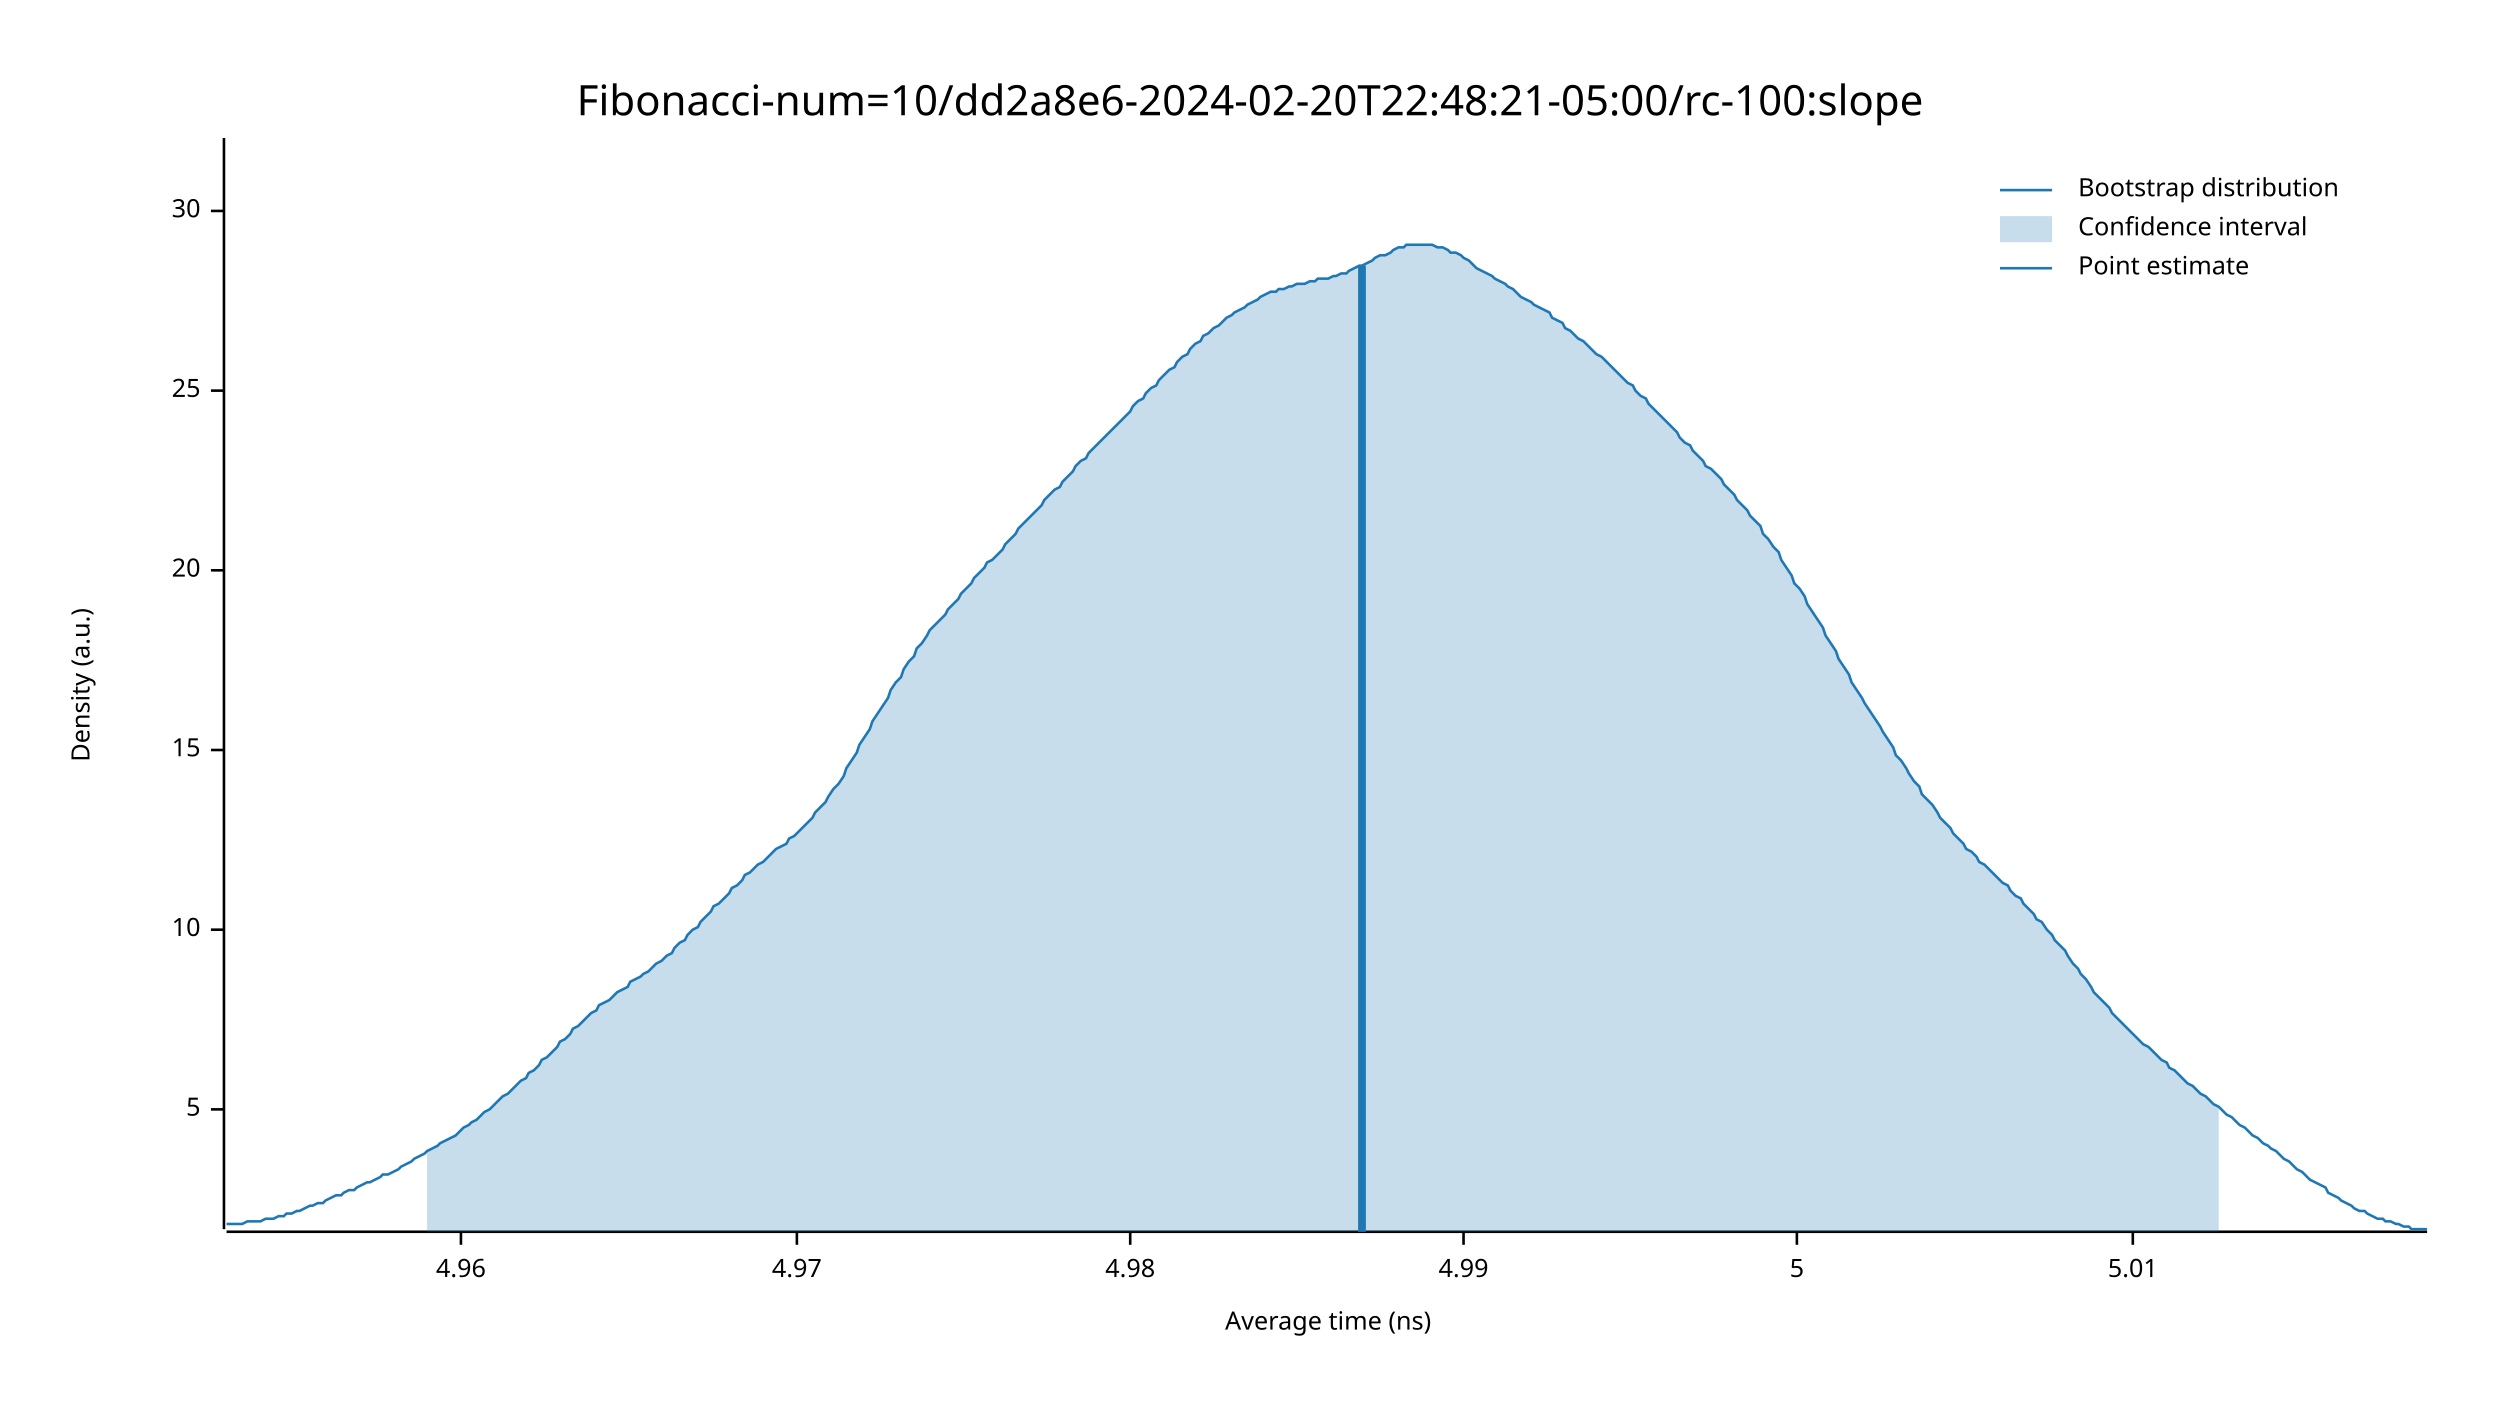
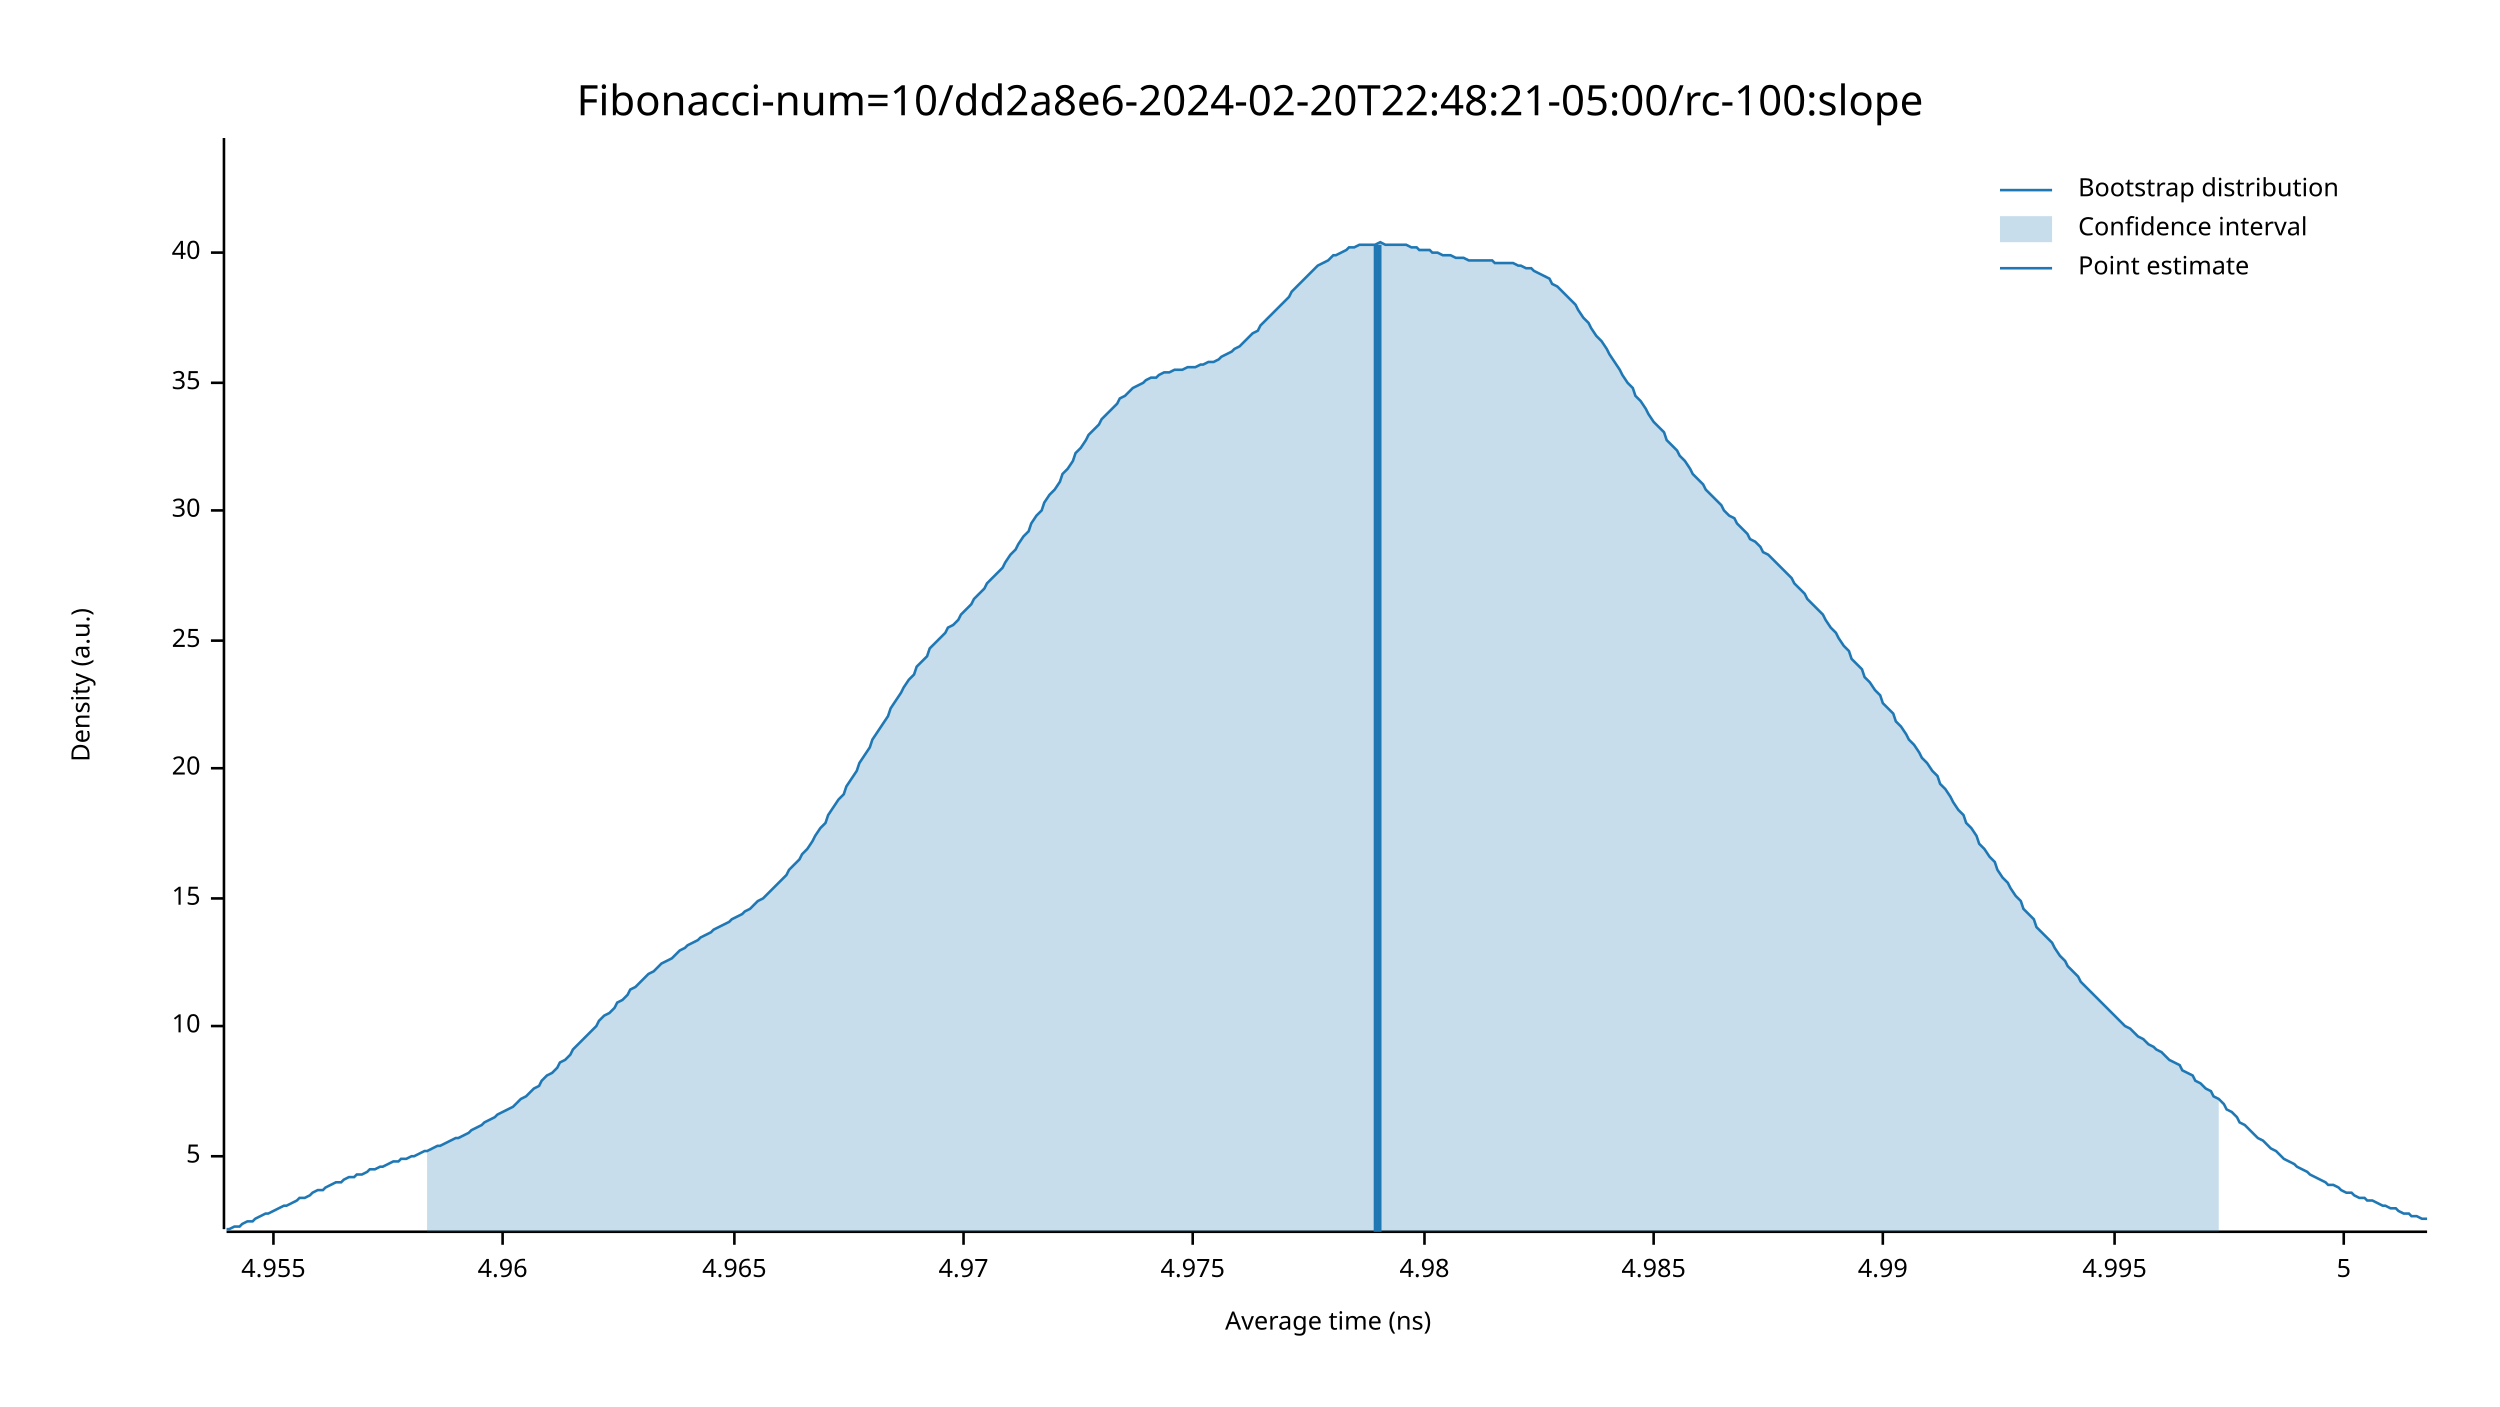
<svg xmlns="http://www.w3.org/2000/svg" width="960" height="540" viewBox="0 0 960 540">
  <text x="480" y="32" dy="0.76em" text-anchor="middle" font-family="sans-serif" font-size="16.129" opacity="1" fill="#000000">
Fibonacci-num=10/dd2a8e6-2024-02-20T22:48:21-05:00/rc-100:slope
</text>
  <text x="27" y="263" dy="0.76em" text-anchor="middle" font-family="sans-serif" font-size="9.677" opacity="1" fill="#000000" transform="rotate(270, 27, 263)">
Density (a.u.)
</text>
  <text x="510" y="513" dy="-0.5ex" text-anchor="middle" font-family="sans-serif" font-size="9.677" opacity="1" fill="#000000">
Average time (ns)
</text>
  <polyline fill="none" opacity="1" stroke="#000000" stroke-width="1" points="86,53 86,472 " />
-   <text x="77" y="426" dy="0.5ex" text-anchor="end" font-family="sans-serif" font-size="9.677" opacity="1" fill="#000000">
+   <text x="77" y="444" dy="0.5ex" text-anchor="end" font-family="sans-serif" font-size="9.677" opacity="1" fill="#000000">
5
</text>
-   <polyline fill="none" opacity="1" stroke="#000000" stroke-width="1" points="81,426 86,426 " />
-   <text x="77" y="357" dy="0.5ex" text-anchor="end" font-family="sans-serif" font-size="9.677" opacity="1" fill="#000000">
+   <polyline fill="none" opacity="1" stroke="#000000" stroke-width="1" points="81,444 86,444 " />
+   <text x="77" y="394" dy="0.5ex" text-anchor="end" font-family="sans-serif" font-size="9.677" opacity="1" fill="#000000">
10
</text>
-   <polyline fill="none" opacity="1" stroke="#000000" stroke-width="1" points="81,357 86,357 " />
-   <text x="77" y="288" dy="0.5ex" text-anchor="end" font-family="sans-serif" font-size="9.677" opacity="1" fill="#000000">
+   <polyline fill="none" opacity="1" stroke="#000000" stroke-width="1" points="81,394 86,394 " />
+   <text x="77" y="345" dy="0.5ex" text-anchor="end" font-family="sans-serif" font-size="9.677" opacity="1" fill="#000000">
15
</text>
-   <polyline fill="none" opacity="1" stroke="#000000" stroke-width="1" points="81,288 86,288 " />
-   <text x="77" y="219" dy="0.5ex" text-anchor="end" font-family="sans-serif" font-size="9.677" opacity="1" fill="#000000">
+   <polyline fill="none" opacity="1" stroke="#000000" stroke-width="1" points="81,345 86,345 " />
+   <text x="77" y="295" dy="0.5ex" text-anchor="end" font-family="sans-serif" font-size="9.677" opacity="1" fill="#000000">
20
</text>
-   <polyline fill="none" opacity="1" stroke="#000000" stroke-width="1" points="81,219 86,219 " />
-   <text x="77" y="150" dy="0.5ex" text-anchor="end" font-family="sans-serif" font-size="9.677" opacity="1" fill="#000000">
+   <polyline fill="none" opacity="1" stroke="#000000" stroke-width="1" points="81,295 86,295 " />
+   <text x="77" y="246" dy="0.5ex" text-anchor="end" font-family="sans-serif" font-size="9.677" opacity="1" fill="#000000">
25
</text>
-   <polyline fill="none" opacity="1" stroke="#000000" stroke-width="1" points="81,150 86,150 " />
-   <text x="77" y="81" dy="0.5ex" text-anchor="end" font-family="sans-serif" font-size="9.677" opacity="1" fill="#000000">
+   <polyline fill="none" opacity="1" stroke="#000000" stroke-width="1" points="81,246 86,246 " />
+   <text x="77" y="196" dy="0.5ex" text-anchor="end" font-family="sans-serif" font-size="9.677" opacity="1" fill="#000000">
30
</text>
-   <polyline fill="none" opacity="1" stroke="#000000" stroke-width="1" points="81,81 86,81 " />
+   <polyline fill="none" opacity="1" stroke="#000000" stroke-width="1" points="81,196 86,196 " />
+   <text x="77" y="147" dy="0.5ex" text-anchor="end" font-family="sans-serif" font-size="9.677" opacity="1" fill="#000000">
+ 35
+ </text>
+   <polyline fill="none" opacity="1" stroke="#000000" stroke-width="1" points="81,147 86,147 " />
+   <text x="77" y="97" dy="0.5ex" text-anchor="end" font-family="sans-serif" font-size="9.677" opacity="1" fill="#000000">
+ 40
+ </text>
+   <polyline fill="none" opacity="1" stroke="#000000" stroke-width="1" points="81,97 86,97 " />
  <polyline fill="none" opacity="1" stroke="#000000" stroke-width="1" points="87,473 932,473 " />
-   <text x="177" y="483" dy="0.76em" text-anchor="middle" font-family="sans-serif" font-size="9.677" opacity="1" fill="#000000">
+   <text x="105" y="483" dy="0.76em" text-anchor="middle" font-family="sans-serif" font-size="9.677" opacity="1" fill="#000000">
+ 4.955
+ </text>
+   <polyline fill="none" opacity="1" stroke="#000000" stroke-width="1" points="105,473 105,478 " />
+   <text x="193" y="483" dy="0.76em" text-anchor="middle" font-family="sans-serif" font-size="9.677" opacity="1" fill="#000000">
4.96
</text>
-   <polyline fill="none" opacity="1" stroke="#000000" stroke-width="1" points="177,473 177,478 " />
-   <text x="306" y="483" dy="0.76em" text-anchor="middle" font-family="sans-serif" font-size="9.677" opacity="1" fill="#000000">
+   <polyline fill="none" opacity="1" stroke="#000000" stroke-width="1" points="193,473 193,478 " />
+   <text x="282" y="483" dy="0.76em" text-anchor="middle" font-family="sans-serif" font-size="9.677" opacity="1" fill="#000000">
+ 4.965
+ </text>
+   <polyline fill="none" opacity="1" stroke="#000000" stroke-width="1" points="282,473 282,478 " />
+   <text x="370" y="483" dy="0.76em" text-anchor="middle" font-family="sans-serif" font-size="9.677" opacity="1" fill="#000000">
4.97
</text>
-   <polyline fill="none" opacity="1" stroke="#000000" stroke-width="1" points="306,473 306,478 " />
-   <text x="434" y="483" dy="0.76em" text-anchor="middle" font-family="sans-serif" font-size="9.677" opacity="1" fill="#000000">
+   <polyline fill="none" opacity="1" stroke="#000000" stroke-width="1" points="370,473 370,478 " />
+   <text x="458" y="483" dy="0.76em" text-anchor="middle" font-family="sans-serif" font-size="9.677" opacity="1" fill="#000000">
+ 4.975
+ </text>
+   <polyline fill="none" opacity="1" stroke="#000000" stroke-width="1" points="458,473 458,478 " />
+   <text x="547" y="483" dy="0.76em" text-anchor="middle" font-family="sans-serif" font-size="9.677" opacity="1" fill="#000000">
4.98
</text>
-   <polyline fill="none" opacity="1" stroke="#000000" stroke-width="1" points="434,473 434,478 " />
-   <text x="562" y="483" dy="0.76em" text-anchor="middle" font-family="sans-serif" font-size="9.677" opacity="1" fill="#000000">
+   <polyline fill="none" opacity="1" stroke="#000000" stroke-width="1" points="547,473 547,478 " />
+   <text x="635" y="483" dy="0.76em" text-anchor="middle" font-family="sans-serif" font-size="9.677" opacity="1" fill="#000000">
+ 4.985
+ </text>
+   <polyline fill="none" opacity="1" stroke="#000000" stroke-width="1" points="635,473 635,478 " />
+   <text x="723" y="483" dy="0.76em" text-anchor="middle" font-family="sans-serif" font-size="9.677" opacity="1" fill="#000000">
4.99
</text>
-   <polyline fill="none" opacity="1" stroke="#000000" stroke-width="1" points="562,473 562,478 " />
-   <text x="690" y="483" dy="0.76em" text-anchor="middle" font-family="sans-serif" font-size="9.677" opacity="1" fill="#000000">
+   <polyline fill="none" opacity="1" stroke="#000000" stroke-width="1" points="723,473 723,478 " />
+   <text x="812" y="483" dy="0.76em" text-anchor="middle" font-family="sans-serif" font-size="9.677" opacity="1" fill="#000000">
+ 4.995
+ </text>
+   <polyline fill="none" opacity="1" stroke="#000000" stroke-width="1" points="812,473 812,478 " />
+   <text x="900" y="483" dy="0.76em" text-anchor="middle" font-family="sans-serif" font-size="9.677" opacity="1" fill="#000000">
5
</text>
-   <polyline fill="none" opacity="1" stroke="#000000" stroke-width="1" points="690,473 690,478 " />
-   <text x="819" y="483" dy="0.76em" text-anchor="middle" font-family="sans-serif" font-size="9.677" opacity="1" fill="#000000">
- 5.01
- </text>
-   <polyline fill="none" opacity="1" stroke="#000000" stroke-width="1" points="819,473 819,478 " />
-   <polyline fill="none" opacity="1" stroke="#1F78B4" stroke-width="1" points="87,470 88,470 90,470 92,470 93,470 95,469 97,469 98,469 100,469 102,468 103,468 105,468 107,467 109,467 110,466 112,466 114,465 115,465 117,464 119,463 120,463 122,462 124,462 125,461 127,460 129,459 131,459 132,458 134,457 136,457 137,456 139,455 141,454 142,454 144,453 146,452 147,451 149,451 151,450 153,449 154,448 156,447 158,446 159,445 161,444 163,443 164,442 166,441 168,440 169,439 171,438 173,437 175,436 176,435 178,433 180,432 181,431 183,430 185,428 186,427 188,426 190,424 191,423 193,421 195,420 197,418 198,417 200,415 202,414 203,412 205,411 207,409 208,407 210,406 212,404 214,402 215,400 217,399 219,397 220,395 222,394 224,392 225,391 227,389 229,388 230,386 232,385 234,384 236,382 237,381 239,380 241,379 242,377 244,376 246,375 247,374 249,373 251,371 252,370 254,369 256,367 258,366 259,364 261,362 263,361 264,359 266,357 268,356 269,354 271,352 273,350 274,348 276,347 278,345 280,343 281,341 283,340 285,338 286,336 288,335 290,333 291,332 293,331 295,329 296,328 298,326 300,325 302,324 303,322 305,321 307,319 308,318 310,316 312,314 313,312 315,310 317,308 318,306 320,303 322,301 324,298 325,295 327,292 329,289 330,286 332,283 334,280 335,277 337,274 339,271 341,268 342,265 344,262 346,260 347,257 349,254 351,252 352,249 354,247 356,244 357,242 359,240 361,238 363,236 364,234 366,232 368,230 369,228 371,226 373,224 374,222 376,220 378,218 379,216 381,215 383,213 385,211 386,209 388,207 390,205 391,203 393,201 395,199 396,198 398,196 400,194 401,192 403,190 405,188 407,187 408,185 410,183 412,181 413,179 415,177 417,176 418,174 420,172 422,170 423,169 425,167 427,165 429,163 430,162 432,160 434,158 435,156 437,154 439,153 440,151 442,149 444,148 445,146 447,144 449,142 451,141 452,139 454,137 456,136 457,134 459,132 461,131 462,129 464,128 466,126 468,125 469,124 471,122 473,121 474,120 476,119 478,118 479,117 481,116 483,115 484,114 486,113 488,112 490,112 491,111 493,111 495,110 496,110 498,109 500,109 501,109 503,108 505,108 506,107 508,107 510,107 512,106 513,106 515,105 517,105 518,104 520,103 522,102 523,102 525,101 527,100 528,99 530,98 532,98 534,97 535,96 537,95 539,95 540,94 542,94 544,94 545,94 547,94 549,94 550,94 552,95 554,95 556,96 557,97 559,97 561,98 562,99 564,100 566,102 567,103 569,104 571,105 573,106 574,107 576,108 578,109 579,110 581,111 583,113 584,114 586,115 588,116 589,117 591,118 593,119 595,120 596,122 598,123 600,124 601,126 603,127 605,129 606,130 608,131 610,133 611,134 613,136 615,137 617,139 618,140 620,142 622,144 623,145 625,147 627,148 628,150 630,152 632,153 633,155 635,157 637,159 639,161 640,162 642,164 644,166 645,168 647,170 649,171 650,173 652,175 654,177 655,179 657,180 659,182 661,184 662,186 664,188 666,190 667,192 669,194 671,196 672,198 674,200 676,202 677,205 679,207 681,210 683,212 684,215 686,218 688,221 689,224 691,226 693,229 694,232 696,235 698,238 700,241 701,244 703,247 705,250 706,253 708,256 710,259 711,262 713,265 715,268 716,270 718,273 720,276 722,279 723,281 725,284 727,287 728,290 730,292 732,295 733,297 735,300 737,302 738,305 740,307 742,309 744,312 745,314 747,316 749,318 750,320 752,322 754,324 755,326 757,327 759,329 760,331 762,332 764,334 766,336 767,337 769,339 771,340 772,342 774,344 776,345 777,347 779,349 781,351 782,353 784,354 786,357 788,359 789,361 791,363 793,365 794,367 796,370 798,372 799,374 801,376 803,379 804,381 806,383 808,385 810,387 811,389 813,391 815,393 816,394 818,396 820,398 821,399 823,401 825,402 827,404 828,405 830,407 832,408 833,410 835,411 837,413 838,414 840,416 842,417 843,418 845,420 847,421 849,423 850,424 852,425 854,427 855,428 857,429 859,431 860,432 862,433 864,435 865,436 867,437 869,439 871,440 872,441 874,442 876,444 877,445 879,446 881,448 882,449 884,450 886,452 887,453 889,454 891,455 893,456 894,458 896,459 898,460 899,461 901,462 903,463 904,464 906,465 908,465 909,466 911,467 913,468 915,468 916,469 918,469 920,470 921,470 923,471 925,471 926,472 928,472 930,472 932,472 " />
-   <polygon opacity="0.25" fill="#1F78B4" points="164,442 166,441 168,440 169,439 171,438 173,437 175,436 176,435 178,433 180,432 181,431 183,430 185,428 186,427 188,426 190,424 191,423 193,421 195,420 197,418 198,417 200,415 202,414 203,412 205,411 207,409 208,407 210,406 212,404 214,402 215,400 217,399 219,397 220,395 222,394 224,392 225,391 227,389 229,388 230,386 232,385 234,384 236,382 237,381 239,380 241,379 242,377 244,376 246,375 247,374 249,373 251,371 252,370 254,369 256,367 258,366 259,364 261,362 263,361 264,359 266,357 268,356 269,354 271,352 273,350 274,348 276,347 278,345 280,343 281,341 283,340 285,338 286,336 288,335 290,333 291,332 293,331 295,329 296,328 298,326 300,325 302,324 303,322 305,321 307,319 308,318 310,316 312,314 313,312 315,310 317,308 318,306 320,303 322,301 324,298 325,295 327,292 329,289 330,286 332,283 334,280 335,277 337,274 339,271 341,268 342,265 344,262 346,260 347,257 349,254 351,252 352,249 354,247 356,244 357,242 359,240 361,238 363,236 364,234 366,232 368,230 369,228 371,226 373,224 374,222 376,220 378,218 379,216 381,215 383,213 385,211 386,209 388,207 390,205 391,203 393,201 395,199 396,198 398,196 400,194 401,192 403,190 405,188 407,187 408,185 410,183 412,181 413,179 415,177 417,176 418,174 420,172 422,170 423,169 425,167 427,165 429,163 430,162 432,160 434,158 435,156 437,154 439,153 440,151 442,149 444,148 445,146 447,144 449,142 451,141 452,139 454,137 456,136 457,134 459,132 461,131 462,129 464,128 466,126 468,125 469,124 471,122 473,121 474,120 476,119 478,118 479,117 481,116 483,115 484,114 486,113 488,112 490,112 491,111 493,111 495,110 496,110 498,109 500,109 501,109 503,108 505,108 506,107 508,107 510,107 512,106 513,106 515,105 517,105 518,104 520,103 522,102 523,102 525,101 527,100 528,99 530,98 532,98 534,97 535,96 537,95 539,95 540,94 542,94 544,94 545,94 547,94 549,94 550,94 552,95 554,95 556,96 557,97 559,97 561,98 562,99 564,100 566,102 567,103 569,104 571,105 573,106 574,107 576,108 578,109 579,110 581,111 583,113 584,114 586,115 588,116 589,117 591,118 593,119 595,120 596,122 598,123 600,124 601,126 603,127 605,129 606,130 608,131 610,133 611,134 613,136 615,137 617,139 618,140 620,142 622,144 623,145 625,147 627,148 628,150 630,152 632,153 633,155 635,157 637,159 639,161 640,162 642,164 644,166 645,168 647,170 649,171 650,173 652,175 654,177 655,179 657,180 659,182 661,184 662,186 664,188 666,190 667,192 669,194 671,196 672,198 674,200 676,202 677,205 679,207 681,210 683,212 684,215 686,218 688,221 689,224 691,226 693,229 694,232 696,235 698,238 700,241 701,244 703,247 705,250 706,253 708,256 710,259 711,262 713,265 715,268 716,270 718,273 720,276 722,279 723,281 725,284 727,287 728,290 730,292 732,295 733,297 735,300 737,302 738,305 740,307 742,309 744,312 745,314 747,316 749,318 750,320 752,322 754,324 755,326 757,327 759,329 760,331 762,332 764,334 766,336 767,337 769,339 771,340 772,342 774,344 776,345 777,347 779,349 781,351 782,353 784,354 786,357 788,359 789,361 791,363 793,365 794,367 796,370 798,372 799,374 801,376 803,379 804,381 806,383 808,385 810,387 811,389 813,391 815,393 816,394 818,396 820,398 821,399 823,401 825,402 827,404 828,405 830,407 832,408 833,410 835,411 837,413 838,414 840,416 842,417 843,418 845,420 847,421 849,423 850,424 852,425 852,473 164,473 " />
-   <polyline fill="none" opacity="1" stroke="#1F78B4" stroke-width="3" points="523,473 523,102 " />
+   <polyline fill="none" opacity="1" stroke="#000000" stroke-width="1" points="900,473 900,478 " />
+   <polyline fill="none" opacity="1" stroke="#1F78B4" stroke-width="1" points="87,472 88,472 90,471 92,471 93,470 95,469 97,469 98,468 100,467 102,466 103,466 105,465 107,464 109,463 110,463 112,462 114,461 115,460 117,460 119,459 120,458 122,457 124,457 125,456 127,455 129,454 131,454 132,453 134,452 136,452 137,451 139,451 141,450 142,449 144,449 146,448 147,448 149,447 151,446 153,446 154,445 156,445 158,444 159,444 161,443 163,442 164,442 166,441 168,440 169,440 171,439 173,438 175,437 176,437 178,436 180,435 181,434 183,433 185,432 186,431 188,430 190,429 191,428 193,427 195,426 197,425 198,424 200,422 202,421 203,420 205,418 207,417 208,415 210,413 212,412 214,410 215,408 217,407 219,405 220,403 222,401 224,399 225,398 227,396 229,394 230,392 232,390 234,389 236,387 237,385 239,384 241,382 242,380 244,379 246,377 247,376 249,374 251,373 252,372 254,370 256,369 258,368 259,367 261,365 263,364 264,363 266,362 268,361 269,360 271,359 273,358 274,357 276,356 278,355 280,354 281,353 283,352 285,351 286,350 288,349 290,347 291,346 293,345 295,343 296,342 298,340 300,338 302,336 303,334 305,332 307,330 308,328 310,326 312,323 313,321 315,318 317,316 318,313 320,310 322,307 324,305 325,302 327,299 329,296 330,293 332,290 334,287 335,284 337,281 339,278 341,275 342,272 344,269 346,266 347,264 349,261 351,259 352,256 354,254 356,252 357,249 359,247 361,245 363,243 364,241 366,240 368,238 369,236 371,234 373,232 374,230 376,228 378,226 379,224 381,222 383,220 385,218 386,216 388,213 390,211 391,209 393,206 395,204 396,201 398,198 400,196 401,193 403,190 405,188 407,185 408,182 410,180 412,177 413,174 415,172 417,169 418,167 420,165 422,163 423,161 425,159 427,157 429,155 430,153 432,152 434,150 435,149 437,148 439,147 440,146 442,145 444,145 445,144 447,143 449,143 451,142 452,142 454,142 456,141 457,141 459,141 461,140 462,140 464,139 466,139 468,138 469,137 471,136 473,135 474,134 476,133 478,131 479,130 481,128 483,127 484,125 486,123 488,121 490,119 491,118 493,116 495,114 496,112 498,110 500,108 501,107 503,105 505,103 506,102 508,101 510,100 512,98 513,98 515,97 517,96 518,95 520,95 522,94 523,94 525,94 527,94 528,94 530,93 532,94 534,94 535,94 537,94 539,94 540,94 542,95 544,95 545,96 547,96 549,96 550,97 552,97 554,98 556,98 557,98 559,99 561,99 562,99 564,100 566,100 567,100 569,100 571,100 573,100 574,101 576,101 578,101 579,101 581,101 583,102 584,102 586,103 588,103 589,104 591,105 593,106 595,107 596,109 598,110 600,112 601,113 603,115 605,117 606,119 608,122 610,124 611,126 613,129 615,131 617,134 618,136 620,139 622,142 623,144 625,147 627,149 628,152 630,154 632,157 633,159 635,162 637,164 639,166 640,169 642,171 644,173 645,175 647,177 649,180 650,182 652,184 654,186 655,188 657,190 659,192 661,194 662,196 664,198 666,199 667,201 669,203 671,205 672,207 674,208 676,210 677,212 679,213 681,215 683,217 684,218 686,220 688,222 689,224 691,226 693,228 694,230 696,232 698,234 700,236 701,238 703,241 705,243 706,245 708,248 710,250 711,253 713,255 715,257 716,260 718,262 720,265 722,267 723,270 725,272 727,274 728,277 730,279 732,282 733,284 735,286 737,289 738,291 740,293 742,296 744,298 745,301 747,303 749,306 750,308 752,311 754,313 755,316 757,318 759,321 760,324 762,326 764,329 766,331 767,334 769,337 771,339 772,341 774,344 776,346 777,349 779,351 781,353 782,356 784,358 786,360 788,362 789,364 791,367 793,369 794,371 796,373 798,375 799,377 801,379 803,381 804,382 806,384 808,386 810,388 811,389 813,391 815,393 816,394 818,395 820,397 821,398 823,399 825,401 827,402 828,403 830,404 832,406 833,407 835,408 837,409 838,411 840,412 842,413 843,415 845,416 847,418 849,419 850,421 852,422 854,424 855,426 857,427 859,429 860,431 862,432 864,434 865,435 867,437 869,438 871,440 872,441 874,442 876,444 877,445 879,446 881,447 882,448 884,449 886,450 887,451 889,452 891,453 893,454 894,455 896,455 898,456 899,457 901,458 903,458 904,459 906,460 908,460 909,461 911,461 913,462 915,463 916,463 918,464 920,464 921,465 923,466 925,466 926,467 928,467 930,468 932,468 " />
+   <polygon opacity="0.25" fill="#1F78B4" points="164,442 166,441 168,440 169,440 171,439 173,438 175,437 176,437 178,436 180,435 181,434 183,433 185,432 186,431 188,430 190,429 191,428 193,427 195,426 197,425 198,424 200,422 202,421 203,420 205,418 207,417 208,415 210,413 212,412 214,410 215,408 217,407 219,405 220,403 222,401 224,399 225,398 227,396 229,394 230,392 232,390 234,389 236,387 237,385 239,384 241,382 242,380 244,379 246,377 247,376 249,374 251,373 252,372 254,370 256,369 258,368 259,367 261,365 263,364 264,363 266,362 268,361 269,360 271,359 273,358 274,357 276,356 278,355 280,354 281,353 283,352 285,351 286,350 288,349 290,347 291,346 293,345 295,343 296,342 298,340 300,338 302,336 303,334 305,332 307,330 308,328 310,326 312,323 313,321 315,318 317,316 318,313 320,310 322,307 324,305 325,302 327,299 329,296 330,293 332,290 334,287 335,284 337,281 339,278 341,275 342,272 344,269 346,266 347,264 349,261 351,259 352,256 354,254 356,252 357,249 359,247 361,245 363,243 364,241 366,240 368,238 369,236 371,234 373,232 374,230 376,228 378,226 379,224 381,222 383,220 385,218 386,216 388,213 390,211 391,209 393,206 395,204 396,201 398,198 400,196 401,193 403,190 405,188 407,185 408,182 410,180 412,177 413,174 415,172 417,169 418,167 420,165 422,163 423,161 425,159 427,157 429,155 430,153 432,152 434,150 435,149 437,148 439,147 440,146 442,145 444,145 445,144 447,143 449,143 451,142 452,142 454,142 456,141 457,141 459,141 461,140 462,140 464,139 466,139 468,138 469,137 471,136 473,135 474,134 476,133 478,131 479,130 481,128 483,127 484,125 486,123 488,121 490,119 491,118 493,116 495,114 496,112 498,110 500,108 501,107 503,105 505,103 506,102 508,101 510,100 512,98 513,98 515,97 517,96 518,95 520,95 522,94 523,94 525,94 527,94 528,94 530,93 532,94 534,94 535,94 537,94 539,94 540,94 542,95 544,95 545,96 547,96 549,96 550,97 552,97 554,98 556,98 557,98 559,99 561,99 562,99 564,100 566,100 567,100 569,100 571,100 573,100 574,101 576,101 578,101 579,101 581,101 583,102 584,102 586,103 588,103 589,104 591,105 593,106 595,107 596,109 598,110 600,112 601,113 603,115 605,117 606,119 608,122 610,124 611,126 613,129 615,131 617,134 618,136 620,139 622,142 623,144 625,147 627,149 628,152 630,154 632,157 633,159 635,162 637,164 639,166 640,169 642,171 644,173 645,175 647,177 649,180 650,182 652,184 654,186 655,188 657,190 659,192 661,194 662,196 664,198 666,199 667,201 669,203 671,205 672,207 674,208 676,210 677,212 679,213 681,215 683,217 684,218 686,220 688,222 689,224 691,226 693,228 694,230 696,232 698,234 700,236 701,238 703,241 705,243 706,245 708,248 710,250 711,253 713,255 715,257 716,260 718,262 720,265 722,267 723,270 725,272 727,274 728,277 730,279 732,282 733,284 735,286 737,289 738,291 740,293 742,296 744,298 745,301 747,303 749,306 750,308 752,311 754,313 755,316 757,318 759,321 760,324 762,326 764,329 766,331 767,334 769,337 771,339 772,341 774,344 776,346 777,349 779,351 781,353 782,356 784,358 786,360 788,362 789,364 791,367 793,369 794,371 796,373 798,375 799,377 801,379 803,381 804,382 806,384 808,386 810,388 811,389 813,391 815,393 816,394 818,395 820,397 821,398 823,399 825,401 827,402 828,403 830,404 832,406 833,407 835,408 837,409 838,411 840,412 842,413 843,415 845,416 847,418 849,419 850,421 852,422 852,473 164,473 " />
+   <polyline fill="none" opacity="1" stroke="#1F78B4" stroke-width="3" points="529,473 529,94 " />
  <text x="798" y="68" dy="0.76em" text-anchor="start" font-family="sans-serif" font-size="9.677" opacity="1" fill="#000000">
Bootstrap distribution
</text>
  <text x="798" y="83" dy="0.76em" text-anchor="start" font-family="sans-serif" font-size="9.677" opacity="1" fill="#000000">
Confidence interval
</text>
  <text x="798" y="98" dy="0.76em" text-anchor="start" font-family="sans-serif" font-size="9.677" opacity="1" fill="#000000">
Point estimate
</text>
  <polyline fill="none" opacity="1" stroke="#1F78B4" stroke-width="1" points="768,73 788,73 " />
  <rect x="768" y="83" width="20" height="10" opacity="0.25" fill="#1F78B4" stroke="none" />
  <polyline fill="none" opacity="1" stroke="#1F78B4" stroke-width="1" points="768,103 788,103 " />
</svg>
